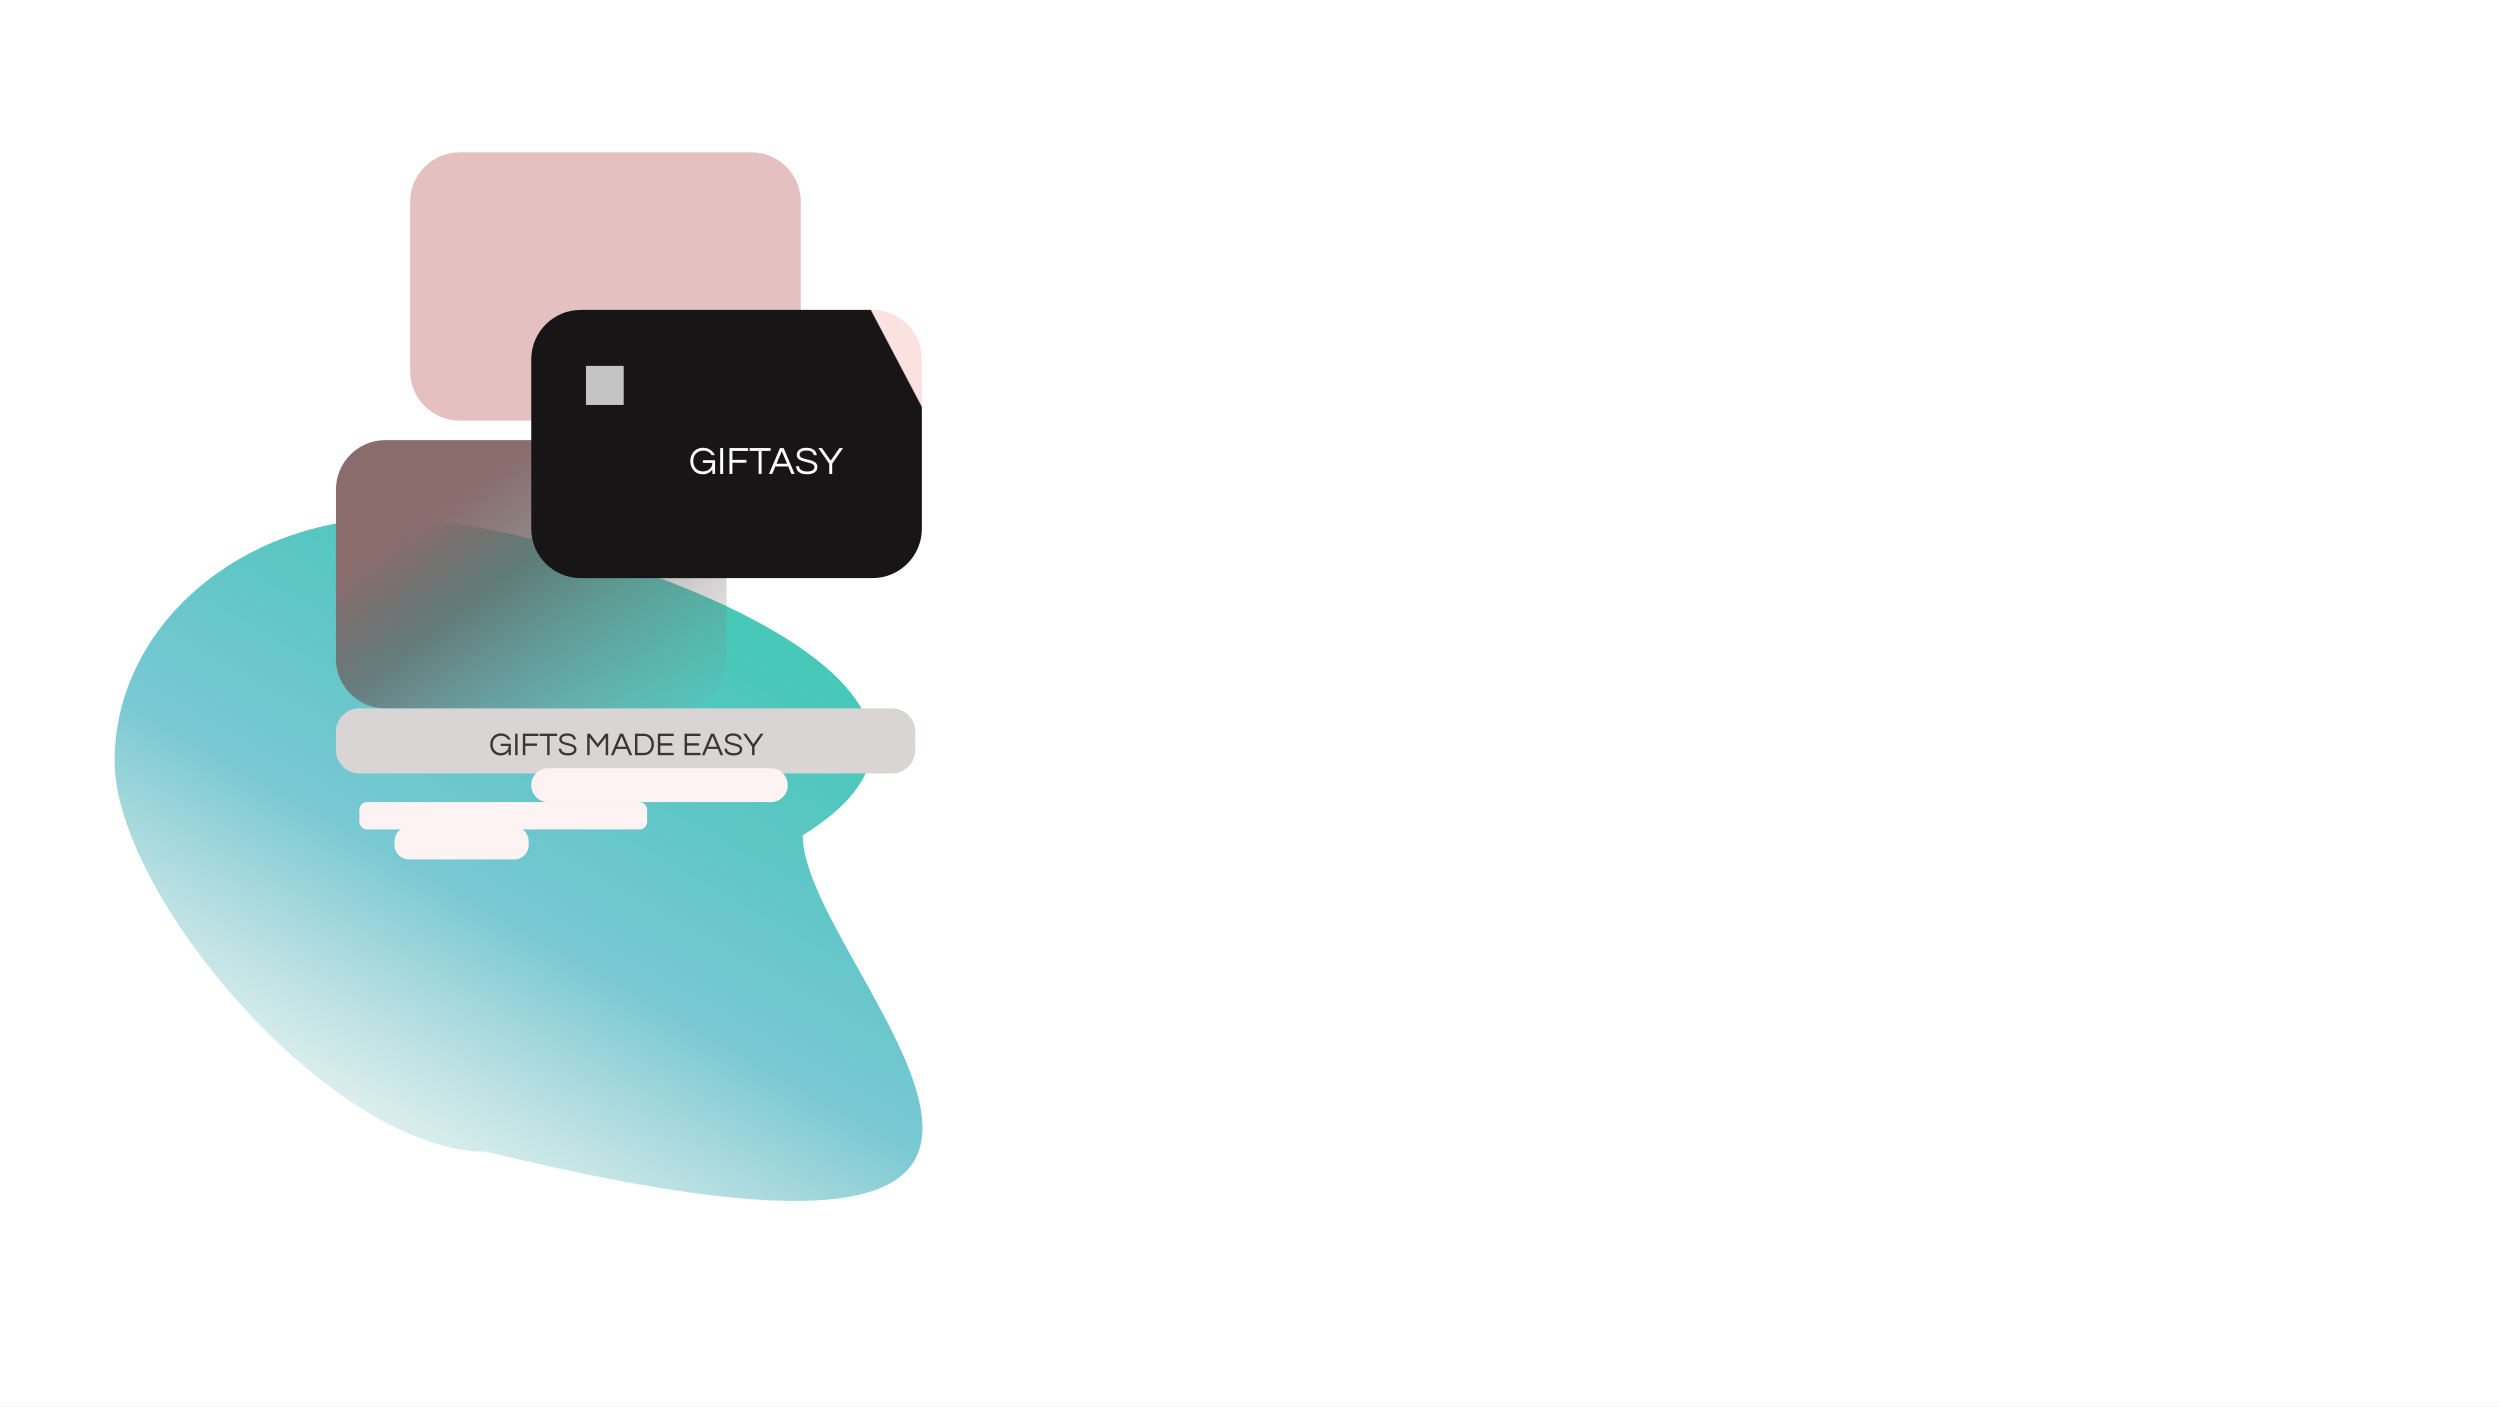
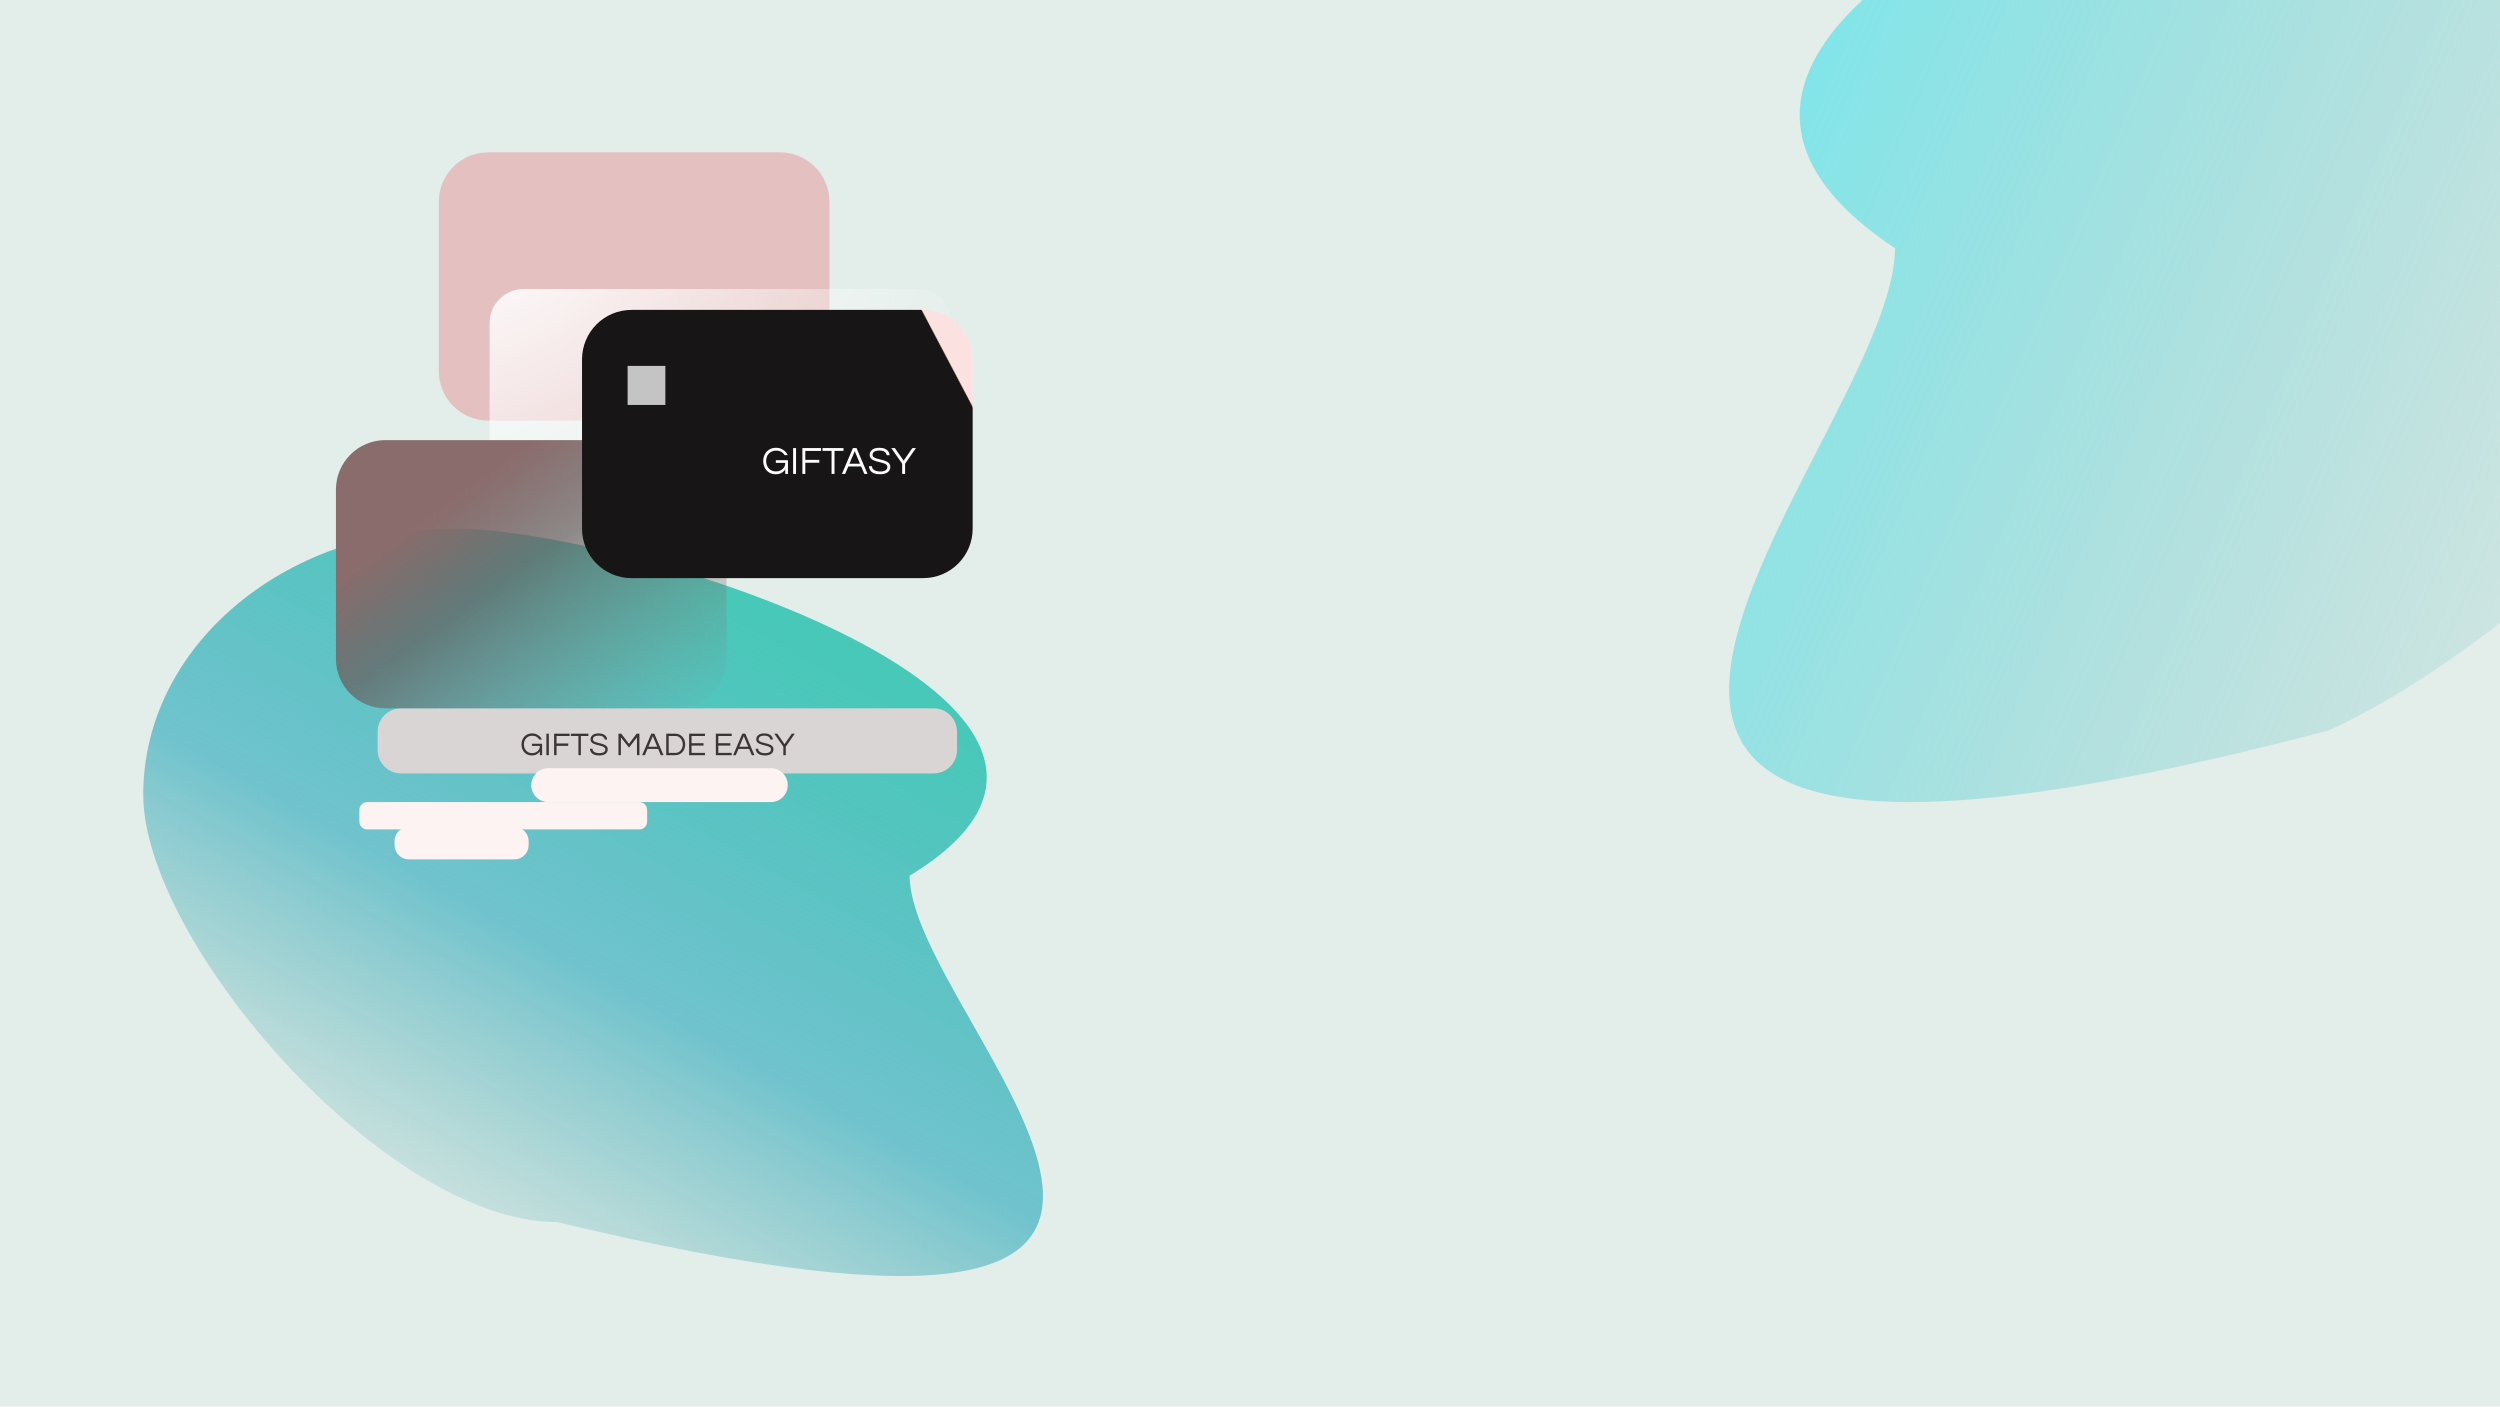
<svg xmlns="http://www.w3.org/2000/svg" width="1920" height="1080" viewBox="0 0 1920 1080" fill="none">
-   <rect width="1920" height="1080" fill="white" />
-   <path d="M616.5 641.5C616.5 744.501 940 1023 373.5 884.5C254.759 884.5 88 687.501 88 584.5C88 481.499 184.259 398 303 398C421.741 398 810 522 616.5 641.5Z" fill="url(#paint0_linear)" />
-   <rect x="258" y="544" width="445" height="50" rx="18" fill="#DAD5D5" />
-   <rect x="408" y="590" width="197" height="26" rx="13" fill="#FEF3F3" />
-   <rect x="276" y="616" width="221" height="21" rx="6" fill="#FEF3F3" />
-   <rect x="303" y="635" width="103" height="25" rx="11" fill="#FEF3F3" />
-   <rect x="258" y="338" width="300" height="206" rx="38" fill="url(#paint1_linear)" />
-   <rect x="315" y="117" width="300" height="206" rx="38" fill="#E4C0C0" />
-   <rect x="408" y="238" width="300" height="206" rx="38" fill="url(#paint2_linear)" />
-   <rect x="450" y="281" width="29" height="30" fill="#C4C4C4" />
-   <path d="M384.606 580.2C382.923 580.2 381.473 579.825 380.256 579.075C379.056 578.308 378.131 577.283 377.481 576C376.831 574.717 376.506 573.292 376.506 571.725C376.506 570.158 376.84 568.733 377.506 567.45C378.173 566.167 379.115 565.15 380.331 564.4C381.565 563.633 383.006 563.25 384.656 563.25C386.44 563.25 387.981 563.692 389.281 564.575C390.598 565.442 391.565 566.567 392.181 567.95H390.131C389.631 567.067 388.931 566.367 388.031 565.85C387.148 565.333 386.073 565.075 384.806 565.075C383.473 565.075 382.323 565.375 381.356 565.975C380.39 566.558 379.648 567.35 379.131 568.35C378.631 569.35 378.381 570.475 378.381 571.725C378.381 572.958 378.631 574.083 379.131 575.1C379.631 576.1 380.356 576.9 381.306 577.5C382.273 578.083 383.423 578.375 384.756 578.375C385.756 578.375 386.698 578.158 387.581 577.725C388.481 577.292 389.206 576.667 389.756 575.85C390.323 575.033 390.606 574.05 390.606 572.9H384.556V571.2H392.331V580H390.606V577.075C390.256 577.608 389.806 578.117 389.256 578.6C388.706 579.067 388.04 579.45 387.256 579.75C386.49 580.05 385.606 580.2 384.606 580.2ZM395.623 580V563.45H397.498V580H395.623ZM401.555 580V563.45H413.505V565.25H403.43V571H412.405V572.825H403.43V580H401.555ZM420.23 580V565.225H414.455V563.45H427.88V565.225H422.105V580H420.23ZM436.191 580.2C434.558 580.2 433.233 579.983 432.216 579.55C431.2 579.1 430.433 578.483 429.916 577.7C429.416 576.917 429.125 576.033 429.041 575.05H430.991C431.041 575.85 431.308 576.5 431.791 577C432.275 577.483 432.908 577.842 433.691 578.075C434.491 578.308 435.366 578.425 436.316 578.425C437.716 578.425 438.825 578.183 439.641 577.7C440.458 577.2 440.866 576.467 440.866 575.5C440.866 574.917 440.658 574.45 440.241 574.1C439.841 573.733 439.3 573.433 438.616 573.2C437.95 572.967 437.216 572.758 436.416 572.575C435.616 572.375 434.808 572.167 433.991 571.95C433.191 571.733 432.45 571.458 431.766 571.125C431.1 570.792 430.558 570.367 430.141 569.85C429.741 569.317 429.541 568.642 429.541 567.825C429.541 566.475 430.058 565.375 431.091 564.525C432.141 563.675 433.7 563.25 435.766 563.25C437.233 563.25 438.441 563.475 439.391 563.925C440.341 564.358 441.05 564.933 441.516 565.65C442 566.367 442.266 567.142 442.316 567.975H440.391C440.291 567.142 439.875 566.442 439.141 565.875C438.408 565.292 437.283 565 435.766 565C434.833 565 434.075 565.092 433.491 565.275C432.908 565.458 432.458 565.7 432.141 566C431.841 566.283 431.633 566.583 431.516 566.9C431.416 567.217 431.366 567.517 431.366 567.8C431.366 568.35 431.566 568.8 431.966 569.15C432.383 569.483 432.925 569.767 433.591 570C434.275 570.217 435.025 570.417 435.841 570.6C436.658 570.783 437.466 570.992 438.266 571.225C439.083 571.442 439.825 571.725 440.491 572.075C441.175 572.408 441.716 572.842 442.116 573.375C442.533 573.908 442.741 574.592 442.741 575.425C442.741 576.958 442.158 578.142 440.991 578.975C439.825 579.792 438.225 580.2 436.191 580.2ZM450.969 580V563.45H453.144L459.069 571.3L464.894 563.45H467.069V580H465.194V566.3L459.069 574.175L452.844 566.3V580H450.969ZM469.161 580L476.186 563.45H478.536L485.561 580H483.486L481.461 575.2H473.261L471.236 580H469.161ZM473.986 573.475H480.736L477.361 565.4L473.986 573.475ZM487.664 580V563.45H494.639C495.622 563.45 496.564 563.642 497.464 564.025C498.38 564.392 499.197 564.933 499.914 565.65C500.63 566.367 501.197 567.233 501.614 568.25C502.03 569.267 502.239 570.425 502.239 571.725C502.239 573.025 502.03 574.183 501.614 575.2C501.197 576.217 500.63 577.083 499.914 577.8C499.197 578.517 498.38 579.067 497.464 579.45C496.564 579.817 495.622 580 494.639 580H487.664ZM489.539 578.225H494.564C495.747 578.225 496.772 577.925 497.639 577.325C498.505 576.725 499.172 575.933 499.639 574.95C500.122 573.967 500.364 572.892 500.364 571.725C500.364 570.542 500.122 569.458 499.639 568.475C499.172 567.492 498.505 566.708 497.639 566.125C496.772 565.525 495.747 565.225 494.564 565.225H489.539V578.225ZM505.242 580V563.45H517.417V565.25H507.117V570.8H516.317V572.625H507.117V578.2H517.417V580H505.242ZM525.774 580V563.45H537.949V565.25H527.649V570.8H536.849V572.625H527.649V578.2H537.949V580H525.774ZM539.034 580L546.059 563.45H548.409L555.434 580H553.359L551.334 575.2H543.134L541.109 580H539.034ZM543.859 573.475H550.609L547.234 565.4L543.859 573.475ZM563.462 580.2C561.828 580.2 560.503 579.983 559.487 579.55C558.47 579.1 557.703 578.483 557.187 577.7C556.687 576.917 556.395 576.033 556.312 575.05H558.262C558.312 575.85 558.578 576.5 559.062 577C559.545 577.483 560.178 577.842 560.962 578.075C561.762 578.308 562.637 578.425 563.587 578.425C564.987 578.425 566.095 578.183 566.912 577.7C567.728 577.2 568.137 576.467 568.137 575.5C568.137 574.917 567.928 574.45 567.512 574.1C567.112 573.733 566.57 573.433 565.887 573.2C565.22 572.967 564.487 572.758 563.687 572.575C562.887 572.375 562.078 572.167 561.262 571.95C560.462 571.733 559.72 571.458 559.037 571.125C558.37 570.792 557.828 570.367 557.412 569.85C557.012 569.317 556.812 568.642 556.812 567.825C556.812 566.475 557.328 565.375 558.362 564.525C559.412 563.675 560.97 563.25 563.037 563.25C564.503 563.25 565.712 563.475 566.662 563.925C567.612 564.358 568.32 564.933 568.787 565.65C569.27 566.367 569.537 567.142 569.587 567.975H567.662C567.562 567.142 567.145 566.442 566.412 565.875C565.678 565.292 564.553 565 563.037 565C562.103 565 561.345 565.092 560.762 565.275C560.178 565.458 559.728 565.7 559.412 566C559.112 566.283 558.903 566.583 558.787 566.9C558.687 567.217 558.637 567.517 558.637 567.8C558.637 568.35 558.837 568.8 559.237 569.15C559.653 569.483 560.195 569.767 560.862 570C561.545 570.217 562.295 570.417 563.112 570.6C563.928 570.783 564.737 570.992 565.537 571.225C566.353 571.442 567.095 571.725 567.762 572.075C568.445 572.408 568.987 572.842 569.387 573.375C569.803 573.908 570.012 574.592 570.012 575.425C570.012 576.958 569.428 578.142 568.262 578.975C567.095 579.792 565.495 580.2 563.462 580.2ZM577.6 580V573.45L570.65 563.45H572.925L578.525 571.5L584.125 563.45H586.4L579.475 573.45V580H577.6Z" fill="#3C3535" />
-   <path d="M539.89 364.24C537.87 364.24 536.13 363.79 534.67 362.89C533.23 361.97 532.12 360.74 531.34 359.2C530.56 357.66 530.17 355.95 530.17 354.07C530.17 352.19 530.57 350.48 531.37 348.94C532.17 347.4 533.3 346.18 534.76 345.28C536.24 344.36 537.97 343.9 539.95 343.9C542.09 343.9 543.94 344.43 545.5 345.49C547.08 346.53 548.24 347.88 548.98 349.54H546.52C545.92 348.48 545.08 347.64 544 347.02C542.94 346.4 541.65 346.09 540.13 346.09C538.53 346.09 537.15 346.45 535.99 347.17C534.83 347.87 533.94 348.82 533.32 350.02C532.72 351.22 532.42 352.57 532.42 354.07C532.42 355.55 532.72 356.9 533.32 358.12C533.92 359.32 534.79 360.28 535.93 361C537.09 361.7 538.47 362.05 540.07 362.05C541.27 362.05 542.4 361.79 543.46 361.27C544.54 360.75 545.41 360 546.07 359.02C546.75 358.04 547.09 356.86 547.09 355.48H539.83V353.44H549.16V364H547.09V360.49C546.67 361.13 546.13 361.74 545.47 362.32C544.81 362.88 544.01 363.34 543.07 363.7C542.15 364.06 541.09 364.24 539.89 364.24ZM553.11 364V344.14H555.36V364H553.11ZM560.229 364V344.14H574.569V346.3H562.479V353.2H573.249V355.39H562.479V364H560.229ZM582.639 364V346.27H575.709V344.14H591.819V346.27H584.889V364H582.639ZM590.584 364L599.014 344.14H601.834L610.264 364H607.774L605.344 358.24H595.504L593.074 364H590.584ZM596.374 356.17H604.474L600.424 346.48L596.374 356.17ZM619.897 364.24C617.937 364.24 616.347 363.98 615.127 363.46C613.907 362.92 612.987 362.18 612.367 361.24C611.767 360.3 611.417 359.24 611.317 358.06H613.657C613.717 359.02 614.037 359.8 614.617 360.4C615.197 360.98 615.957 361.41 616.897 361.69C617.857 361.97 618.907 362.11 620.047 362.11C621.727 362.11 623.057 361.82 624.037 361.24C625.017 360.64 625.507 359.76 625.507 358.6C625.507 357.9 625.257 357.34 624.757 356.92C624.277 356.48 623.627 356.12 622.807 355.84C622.007 355.56 621.127 355.31 620.167 355.09C619.207 354.85 618.237 354.6 617.257 354.34C616.297 354.08 615.407 353.75 614.587 353.35C613.787 352.95 613.137 352.44 612.637 351.82C612.157 351.18 611.917 350.37 611.917 349.39C611.917 347.77 612.537 346.45 613.777 345.43C615.037 344.41 616.907 343.9 619.387 343.9C621.147 343.9 622.597 344.17 623.737 344.71C624.877 345.23 625.727 345.92 626.287 346.78C626.867 347.64 627.187 348.57 627.247 349.57H624.937C624.817 348.57 624.317 347.73 623.437 347.05C622.557 346.35 621.207 346 619.387 346C618.267 346 617.357 346.11 616.657 346.33C615.957 346.55 615.417 346.84 615.037 347.2C614.677 347.54 614.427 347.9 614.287 348.28C614.167 348.66 614.107 349.02 614.107 349.36C614.107 350.02 614.347 350.56 614.827 350.98C615.327 351.38 615.977 351.72 616.777 352C617.597 352.26 618.497 352.5 619.477 352.72C620.457 352.94 621.427 353.19 622.387 353.47C623.367 353.73 624.257 354.07 625.057 354.49C625.877 354.89 626.527 355.41 627.007 356.05C627.507 356.69 627.757 357.51 627.757 358.51C627.757 360.35 627.057 361.77 625.657 362.77C624.257 363.75 622.337 364.24 619.897 364.24ZM636.864 364V356.14L628.524 344.14H631.254L637.974 353.8L644.694 344.14H647.424L639.114 356.14V364H636.864Z" fill="white" />
+   <g clip-path="url(#clip0)">
+     <rect width="1920" height="1080" fill="white" />
+     <rect width="1920" height="1080" fill="#E3EDEA" />
+     <rect x="337" y="117" width="300" height="206" rx="38" fill="#E4C0C0" />
+     <rect x="376" y="222" width="355" height="239" rx="26" fill="url(#paint0_diamond)" />
+     <path d="M698.584 672.555C698.584 785.309 1058.86 1090.18 427.958 938.563C295.717 938.563 110 722.912 110 610.158C110 497.405 217.202 406 349.443 406C481.684 406 914.083 541.741 698.584 672.555Z" fill="url(#paint1_linear)" />
+     <path d="M1455.34 190.648C1455.34 343.202 1008.61 766.054 1788.59 560.922C1946.93 488.348 2183 258.78 2183 106.225C2183 -46.33 2050.47 -170 1886.98 -170C1723.49 -170 1188.93 13.656 1455.34 190.648Z" fill="url(#paint2_linear)" />
+     <rect x="290" y="544" width="445" height="50" rx="18" fill="#DAD5D5" />
+     <rect x="408" y="590" width="197" height="26" rx="13" fill="#FEF3F3" />
+     <rect x="276" y="616" width="221" height="21" rx="6" fill="#FEF3F3" />
+     <rect x="303" y="635" width="103" height="25" rx="11" fill="#FEF3F3" />
+     <rect x="258" y="338" width="300" height="206" rx="38" fill="url(#paint3_linear)" />
+     <rect x="447" y="238" width="300" height="206" rx="38" fill="url(#paint4_linear)" />
+     <rect x="482" y="281" width="29" height="30" fill="#C4C4C4" />
+     <path d="M408.606 580.2C406.923 580.2 405.473 579.825 404.256 579.075C403.056 578.308 402.131 577.283 401.481 576C400.831 574.717 400.506 573.292 400.506 571.725C400.506 570.158 400.84 568.733 401.506 567.45C402.173 566.167 403.115 565.15 404.331 564.4C405.565 563.633 407.006 563.25 408.656 563.25C410.44 563.25 411.981 563.692 413.281 564.575C414.598 565.442 415.565 566.567 416.181 567.95H414.131C413.631 567.067 412.931 566.367 412.031 565.85C411.148 565.333 410.073 565.075 408.806 565.075C407.473 565.075 406.323 565.375 405.356 565.975C404.39 566.558 403.648 567.35 403.131 568.35C402.631 569.35 402.381 570.475 402.381 571.725C402.381 572.958 402.631 574.083 403.131 575.1C403.631 576.1 404.356 576.9 405.306 577.5C406.273 578.083 407.423 578.375 408.756 578.375C409.756 578.375 410.698 578.158 411.581 577.725C412.481 577.292 413.206 576.667 413.756 575.85C414.323 575.033 414.606 574.05 414.606 572.9H408.556V571.2H416.331V580H414.606V577.075C414.256 577.608 413.806 578.117 413.256 578.6C412.706 579.067 412.04 579.45 411.256 579.75C410.49 580.05 409.606 580.2 408.606 580.2ZM419.623 580V563.45H421.498V580H419.623ZM425.555 580V563.45H437.505V565.25H427.43V571H436.405V572.825H427.43V580H425.555ZM444.23 580V565.225H438.455V563.45H451.88V565.225H446.105V580H444.23ZM460.191 580.2C458.558 580.2 457.233 579.983 456.216 579.55C455.2 579.1 454.433 578.483 453.916 577.7C453.416 576.917 453.125 576.033 453.041 575.05H454.991C455.041 575.85 455.308 576.5 455.791 577C456.275 577.483 456.908 577.842 457.691 578.075C458.491 578.308 459.366 578.425 460.316 578.425C461.716 578.425 462.825 578.183 463.641 577.7C464.458 577.2 464.866 576.467 464.866 575.5C464.866 574.917 464.658 574.45 464.241 574.1C463.841 573.733 463.3 573.433 462.616 573.2C461.95 572.967 461.216 572.758 460.416 572.575C459.616 572.375 458.808 572.167 457.991 571.95C457.191 571.733 456.45 571.458 455.766 571.125C455.1 570.792 454.558 570.367 454.141 569.85C453.741 569.317 453.541 568.642 453.541 567.825C453.541 566.475 454.058 565.375 455.091 564.525C456.141 563.675 457.7 563.25 459.766 563.25C461.233 563.25 462.441 563.475 463.391 563.925C464.341 564.358 465.05 564.933 465.516 565.65C466 566.367 466.266 567.142 466.316 567.975H464.391C464.291 567.142 463.875 566.442 463.141 565.875C462.408 565.292 461.283 565 459.766 565C458.833 565 458.075 565.092 457.491 565.275C456.908 565.458 456.458 565.7 456.141 566C455.841 566.283 455.633 566.583 455.516 566.9C455.416 567.217 455.366 567.517 455.366 567.8C455.366 568.35 455.566 568.8 455.966 569.15C456.383 569.483 456.925 569.767 457.591 570C458.275 570.217 459.025 570.417 459.841 570.6C460.658 570.783 461.466 570.992 462.266 571.225C463.083 571.442 463.825 571.725 464.491 572.075C465.175 572.408 465.716 572.842 466.116 573.375C466.533 573.908 466.741 574.592 466.741 575.425C466.741 576.958 466.158 578.142 464.991 578.975C463.825 579.792 462.225 580.2 460.191 580.2ZM474.969 580V563.45H477.144L483.069 571.3L488.894 563.45H491.069V580H489.194V566.3L483.069 574.175L476.844 566.3V580H474.969ZM493.161 580L500.186 563.45H502.536L509.561 580H507.486L505.461 575.2H497.261L495.236 580H493.161ZM497.986 573.475H504.736L501.361 565.4L497.986 573.475ZM511.664 580V563.45H518.639C519.622 563.45 520.564 563.642 521.464 564.025C522.38 564.392 523.197 564.933 523.914 565.65C524.63 566.367 525.197 567.233 525.614 568.25C526.03 569.267 526.239 570.425 526.239 571.725C526.239 573.025 526.03 574.183 525.614 575.2C525.197 576.217 524.63 577.083 523.914 577.8C523.197 578.517 522.38 579.067 521.464 579.45C520.564 579.817 519.622 580 518.639 580H511.664ZM513.539 578.225H518.564C519.747 578.225 520.772 577.925 521.639 577.325C522.505 576.725 523.172 575.933 523.639 574.95C524.122 573.967 524.364 572.892 524.364 571.725C524.364 570.542 524.122 569.458 523.639 568.475C523.172 567.492 522.505 566.708 521.639 566.125C520.772 565.525 519.747 565.225 518.564 565.225H513.539V578.225ZM529.242 580V563.45H541.417V565.25H531.117V570.8H540.317V572.625H531.117V578.2H541.417V580H529.242ZM549.774 580V563.45H561.949V565.25H551.649V570.8H560.849V572.625H551.649V578.2H561.949V580H549.774ZM563.034 580L570.059 563.45H572.409L579.434 580H577.359L575.334 575.2H567.134L565.109 580H563.034ZM567.859 573.475H574.609L571.234 565.4L567.859 573.475ZM587.462 580.2C585.828 580.2 584.503 579.983 583.487 579.55C582.47 579.1 581.703 578.483 581.187 577.7C580.687 576.917 580.395 576.033 580.312 575.05H582.262C582.312 575.85 582.578 576.5 583.062 577C583.545 577.483 584.178 577.842 584.962 578.075C585.762 578.308 586.637 578.425 587.587 578.425C588.987 578.425 590.095 578.183 590.912 577.7C591.728 577.2 592.137 576.467 592.137 575.5C592.137 574.917 591.928 574.45 591.512 574.1C591.112 573.733 590.57 573.433 589.887 573.2C589.22 572.967 588.487 572.758 587.687 572.575C586.887 572.375 586.078 572.167 585.262 571.95C584.462 571.733 583.72 571.458 583.037 571.125C582.37 570.792 581.828 570.367 581.412 569.85C581.012 569.317 580.812 568.642 580.812 567.825C580.812 566.475 581.328 565.375 582.362 564.525C583.412 563.675 584.97 563.25 587.037 563.25C588.503 563.25 589.712 563.475 590.662 563.925C591.612 564.358 592.32 564.933 592.787 565.65C593.27 566.367 593.537 567.142 593.587 567.975H591.662C591.562 567.142 591.145 566.442 590.412 565.875C589.678 565.292 588.553 565 587.037 565C586.103 565 585.345 565.092 584.762 565.275C584.178 565.458 583.728 565.7 583.412 566C583.112 566.283 582.903 566.583 582.787 566.9C582.687 567.217 582.637 567.517 582.637 567.8C582.637 568.35 582.837 568.8 583.237 569.15C583.653 569.483 584.195 569.767 584.862 570C585.545 570.217 586.295 570.417 587.112 570.6C587.928 570.783 588.737 570.992 589.537 571.225C590.353 571.442 591.095 571.725 591.762 572.075C592.445 572.408 592.987 572.842 593.387 573.375C593.803 573.908 594.012 574.592 594.012 575.425C594.012 576.958 593.428 578.142 592.262 578.975C591.095 579.792 589.495 580.2 587.462 580.2ZM601.6 580V573.45L594.65 563.45H596.925L602.525 571.5L608.125 563.45H610.4L603.475 573.45V580H601.6Z" fill="#3C3535" />
+     <path d="M595.89 364.24C593.87 364.24 592.13 363.79 590.67 362.89C589.23 361.97 588.12 360.74 587.34 359.2C586.56 357.66 586.17 355.95 586.17 354.07C586.17 352.19 586.57 350.48 587.37 348.94C588.17 347.4 589.3 346.18 590.76 345.28C592.24 344.36 593.97 343.9 595.95 343.9C598.09 343.9 599.94 344.43 601.5 345.49C603.08 346.53 604.24 347.88 604.98 349.54H602.52C601.92 348.48 601.08 347.64 600 347.02C598.94 346.4 597.65 346.09 596.13 346.09C594.53 346.09 593.15 346.45 591.99 347.17C590.83 347.87 589.94 348.82 589.32 350.02C588.72 351.22 588.42 352.57 588.42 354.07C588.42 355.55 588.72 356.9 589.32 358.12C589.92 359.32 590.79 360.28 591.93 361C593.09 361.7 594.47 362.05 596.07 362.05C597.27 362.05 598.4 361.79 599.46 361.27C600.54 360.75 601.41 360 602.07 359.02C602.75 358.04 603.09 356.86 603.09 355.48H595.83V353.44H605.16V364H603.09V360.49C602.67 361.13 602.13 361.74 601.47 362.32C600.81 362.88 600.01 363.34 599.07 363.7C598.15 364.06 597.09 364.24 595.89 364.24ZM609.11 364V344.14H611.36V364H609.11ZM616.229 364V344.14H630.569V346.3H618.479V353.2H629.249V355.39H618.479V364H616.229ZM638.639 364V346.27H631.709V344.14H647.819V346.27H640.889V364H638.639ZM646.584 364L655.014 344.14H657.834L666.264 364H663.774L661.344 358.24H651.504L649.074 364H646.584ZM652.374 356.17H660.474L656.424 346.48L652.374 356.17ZM675.897 364.24C673.937 364.24 672.347 363.98 671.127 363.46C669.907 362.92 668.987 362.18 668.367 361.24C667.767 360.3 667.417 359.24 667.317 358.06H669.657C669.717 359.02 670.037 359.8 670.617 360.4C671.197 360.98 671.957 361.41 672.897 361.69C673.857 361.97 674.907 362.11 676.047 362.11C677.727 362.11 679.057 361.82 680.037 361.24C681.017 360.64 681.507 359.76 681.507 358.6C681.507 357.9 681.257 357.34 680.757 356.92C680.277 356.48 679.627 356.12 678.807 355.84C678.007 355.56 677.127 355.31 676.167 355.09C675.207 354.85 674.237 354.6 673.257 354.34C672.297 354.08 671.407 353.75 670.587 353.35C669.787 352.95 669.137 352.44 668.637 351.82C668.157 351.18 667.917 350.37 667.917 349.39C667.917 347.77 668.537 346.45 669.777 345.43C671.037 344.41 672.907 343.9 675.387 343.9C677.147 343.9 678.597 344.17 679.737 344.71C680.877 345.23 681.727 345.92 682.287 346.78C682.867 347.64 683.187 348.57 683.247 349.57H680.937C680.817 348.57 680.317 347.73 679.437 347.05C678.557 346.35 677.207 346 675.387 346C674.267 346 673.357 346.11 672.657 346.33C671.957 346.55 671.417 346.84 671.037 347.2C670.677 347.54 670.427 347.9 670.287 348.28C670.167 348.66 670.107 349.02 670.107 349.36C670.107 350.02 670.347 350.56 670.827 350.98C671.327 351.38 671.977 351.72 672.777 352C673.597 352.26 674.497 352.5 675.477 352.72C676.457 352.94 677.427 353.19 678.387 353.47C679.367 353.73 680.257 354.07 681.057 354.49C681.877 354.89 682.527 355.41 683.007 356.05C683.507 356.69 683.757 357.51 683.757 358.51C683.757 360.35 683.057 361.77 681.657 362.77C680.257 363.75 678.337 364.24 675.897 364.24ZM692.864 364V356.14L684.524 344.14H687.254L693.974 353.8L700.694 344.14H703.424L695.114 356.14V364H692.864Z" fill="white" />
+   </g>
  <defs>
-     <linearGradient id="paint0_linear" x1="398.23" y1="398" x2="131.5" y2="867" gradientUnits="userSpaceOnUse">
+     <radialGradient id="paint0_diamond" cx="0" cy="0" r="1" gradientUnits="userSpaceOnUse" gradientTransform="translate(376 171) rotate(58.5305) scale(340.009 505.035)">
+       <stop offset="0.016" stop-color="white" />
+       <stop offset="1" stop-color="white" stop-opacity="0" />
+     </radialGradient>
+     <linearGradient id="paint1_linear" x1="455.5" y1="406" x2="166.104" y2="923.687" gradientUnits="userSpaceOnUse">
      <stop stop-color="#48C8B8" />
      <stop offset="0.504" stop-color="#3AAFBF" stop-opacity="0.677" />
      <stop offset="1" stop-color="#67B0A8" stop-opacity="0" />
    </linearGradient>
-     <linearGradient id="paint1_linear" x1="408" y1="338" x2="558" y2="544" gradientUnits="userSpaceOnUse">
+     <linearGradient id="paint2_linear" x1="1104.99" y1="49.943" x2="2174.28" y2="510.231" gradientUnits="userSpaceOnUse">
+       <stop stop-color="#48C8B8" />
+       <stop offset="0.169" stop-color="#47E4EE" stop-opacity="0.677" />
+       <stop offset="1" stop-color="#67B0A8" stop-opacity="0" />
+     </linearGradient>
+     <linearGradient id="paint3_linear" x1="408" y1="338" x2="558" y2="544" gradientUnits="userSpaceOnUse">
      <stop stop-color="#8B6C6C" />
      <stop offset="0.292" stop-color="#665D5D" stop-opacity="0.708" />
      <stop offset="1" stop-color="#8B8787" stop-opacity="0" />
    </linearGradient>
-     <linearGradient id="paint2_linear" x1="697.5" y1="291.5" x2="408" y2="444" gradientUnits="userSpaceOnUse">
+     <linearGradient id="paint4_linear" x1="736.5" y1="291.5" x2="447" y2="444" gradientUnits="userSpaceOnUse">
      <stop stop-color="#FCE1E1" />
      <stop offset="0.003" stop-color="#171515" />
      <stop offset="0.985" stop-color="#171515" />
      <stop offset="1" stop-color="#070707" stop-opacity="0.171" />
      <stop offset="1" stop-color="#0B0A0A" stop-opacity="0" />
    </linearGradient>
+     <clipPath id="clip0">
+       <rect width="1920" height="1080" fill="white" />
+     </clipPath>
  </defs>
</svg>
